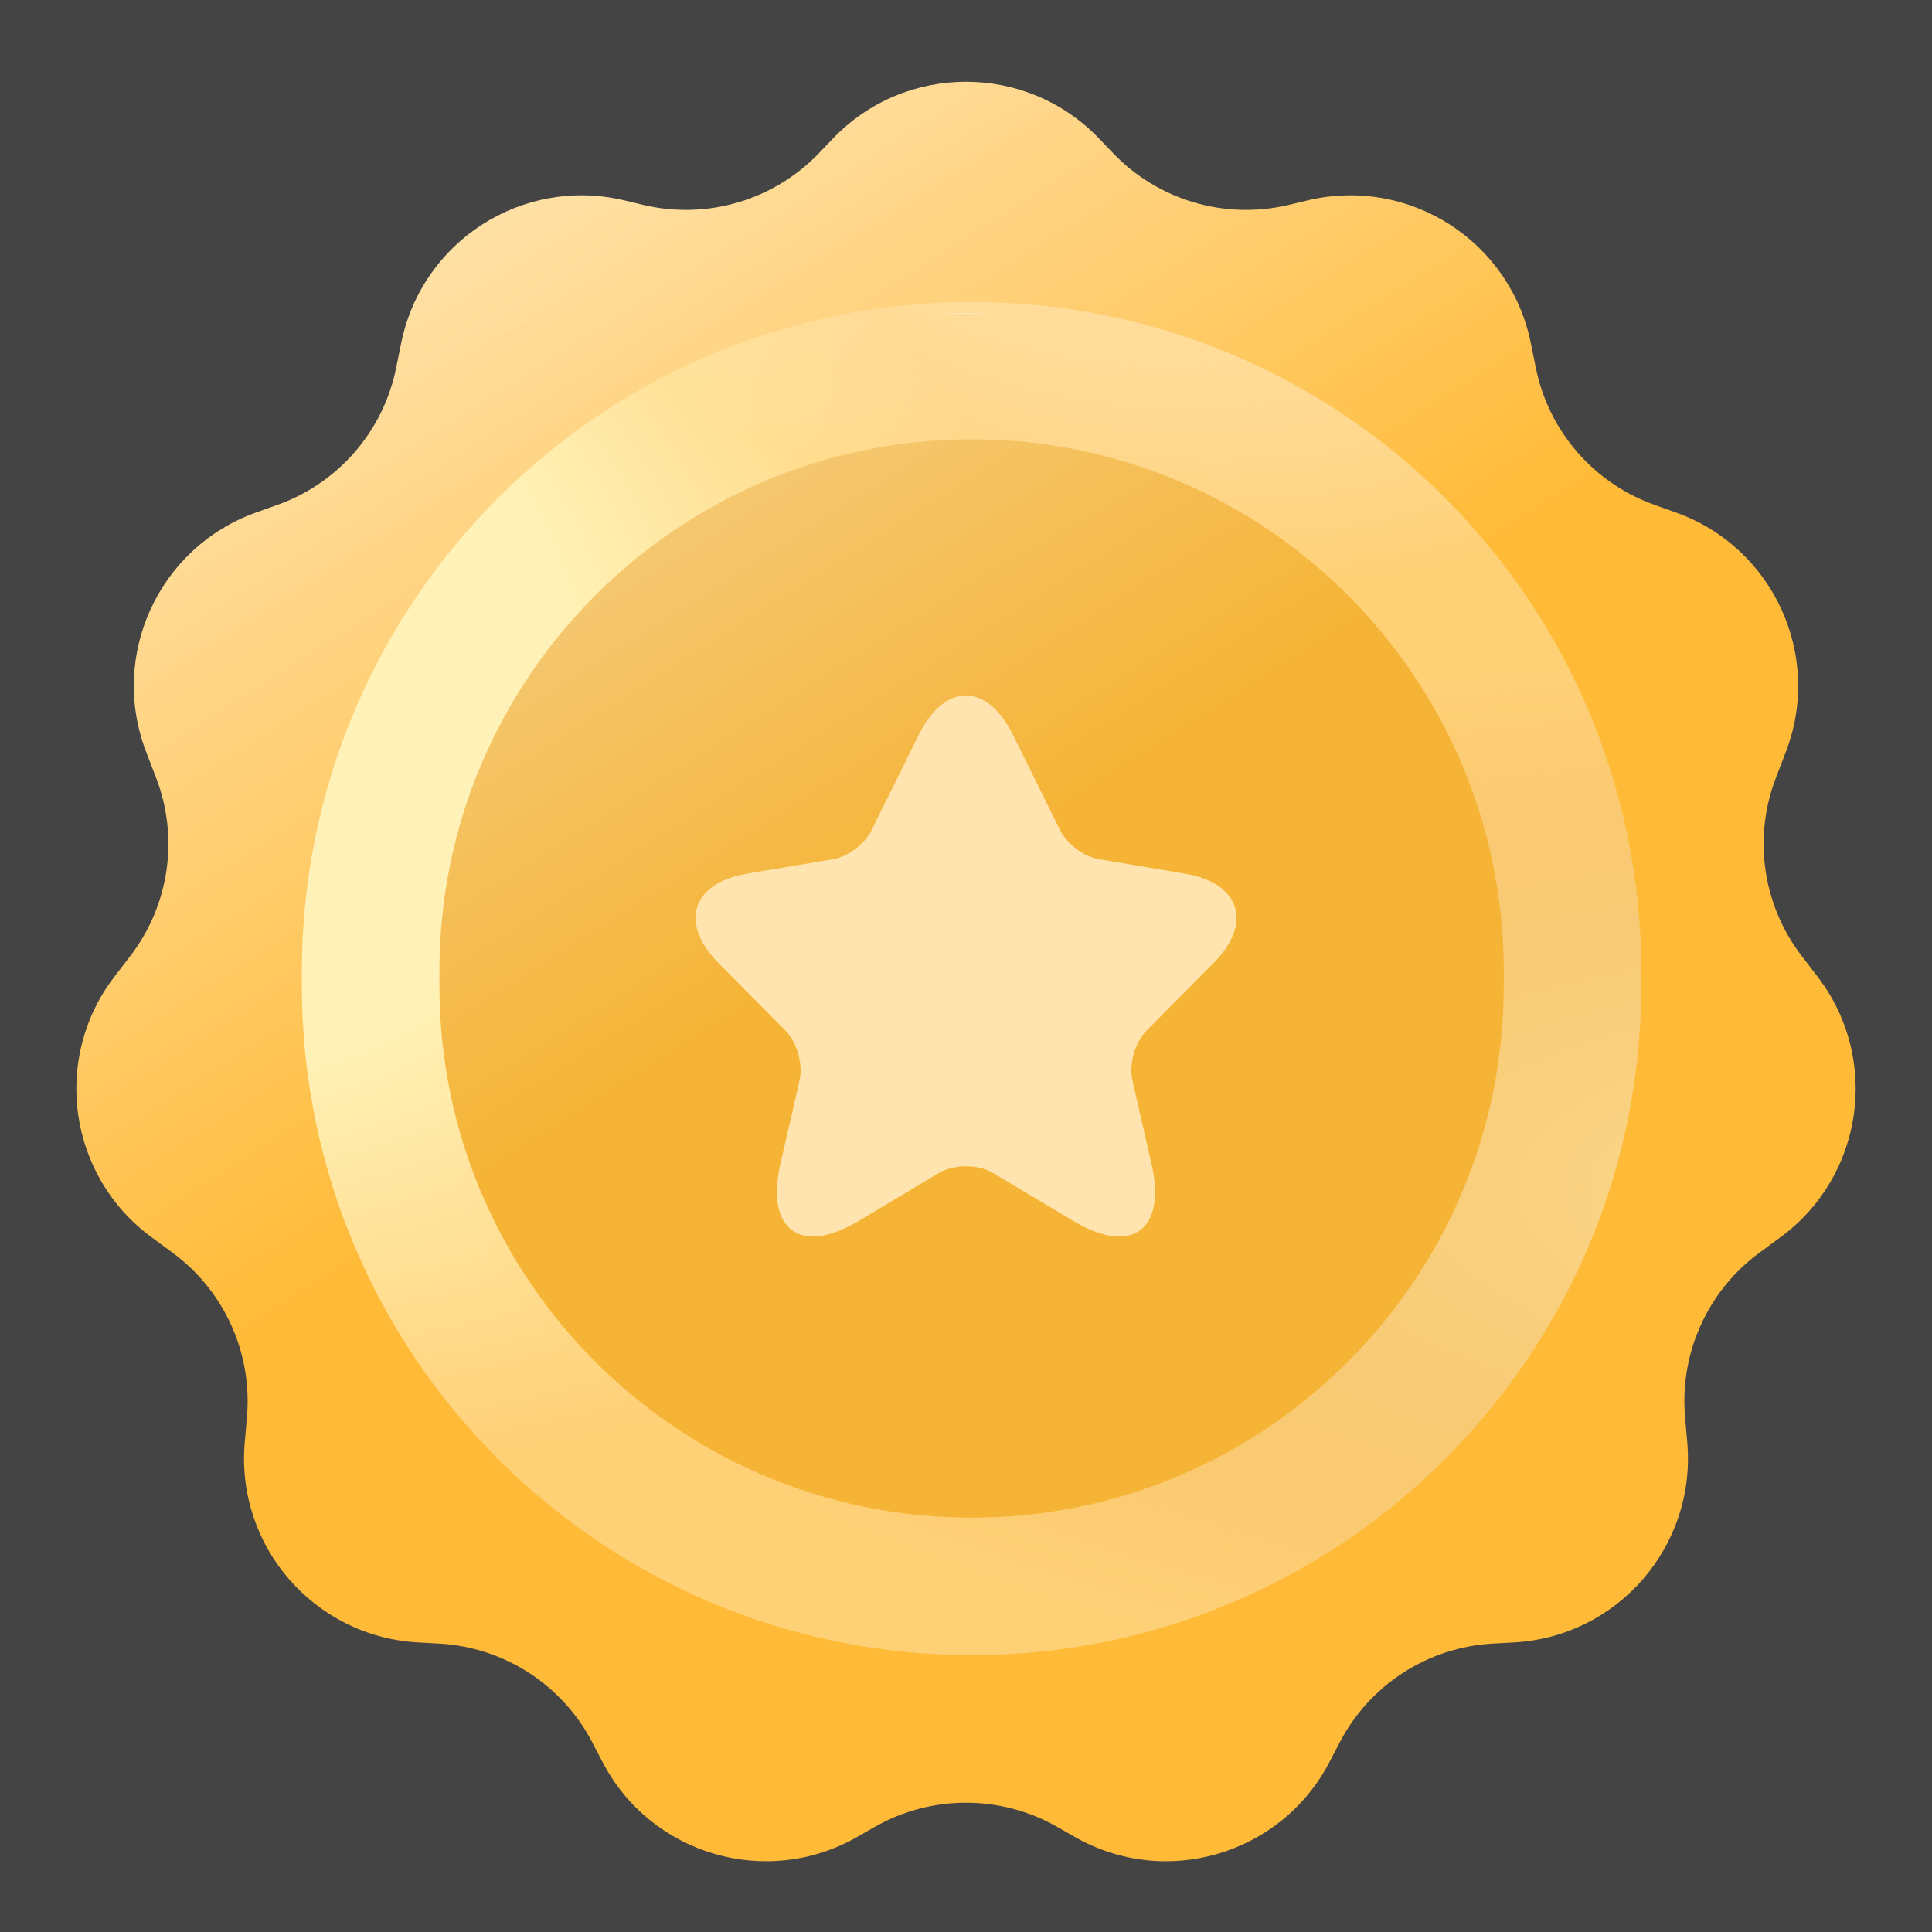
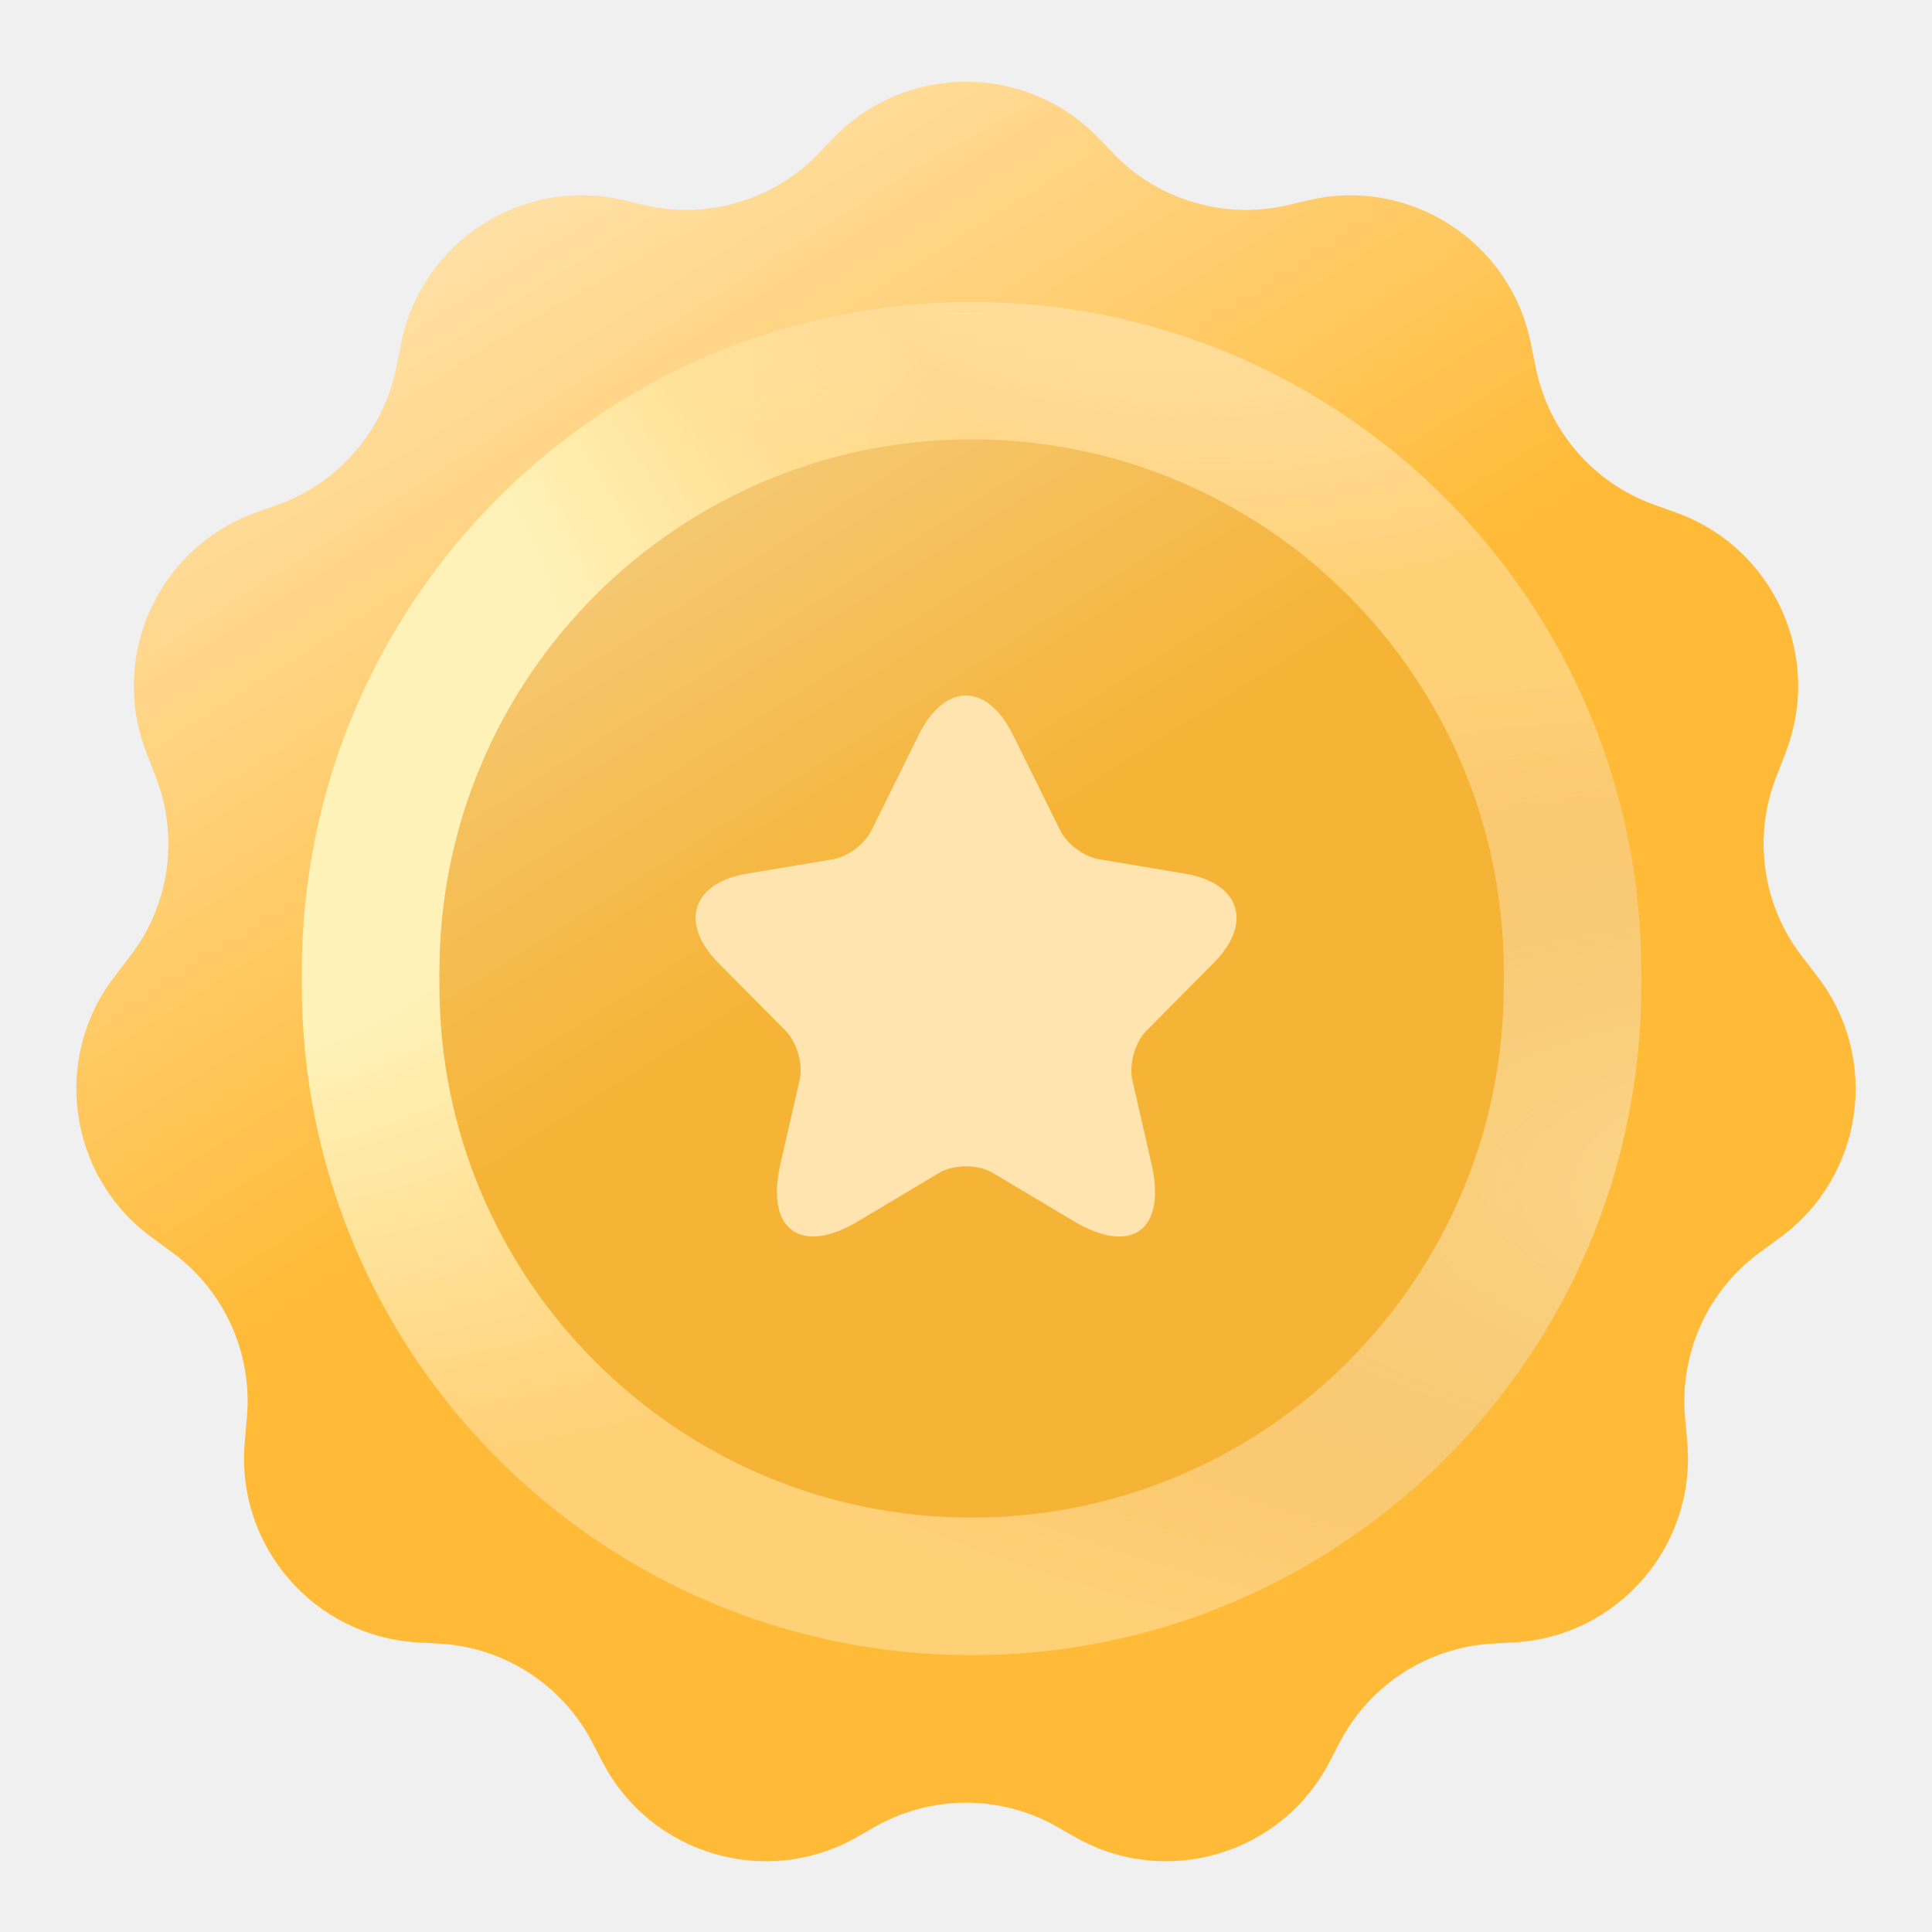
<svg xmlns="http://www.w3.org/2000/svg" width="18" height="18" viewBox="0 0 18 18" fill="none">
  <g id="Programs-WebApp">
-     <path d="M-5114 -2573.5C-5114 -2574.6 -5113.1 -2575.5 -5112 -2575.5H14532C14533.1 -2575.5 14534 -2574.6 14534 -2573.5V15225.5C14534 15226.6 14533.1 15227.5 14532 15227.5H-5112C-5113.1 15227.5 -5114 15226.6 -5114 15225.5V-2573.5Z" fill="#444444" />
-     <path d="M-5112 -2575.5V-2574.5H14532V-2575.5V-2576.5H-5112V-2575.5ZM14534 -2573.5H14533V15225.5H14534H14535V-2573.5H14534ZM14532 15227.5V15226.5H-5112V15227.5V15228.5H14532V15227.5ZM-5114 15225.5H-5113V-2573.5H-5114H-5115V15225.5H-5114ZM-5112 15227.5V15226.5C-5112.55 15226.5 -5113 15226.1 -5113 15225.5H-5114H-5115C-5115 15227.2 -5113.66 15228.5 -5112 15228.5V15227.5ZM14534 15225.5H14533C14533 15226.1 14532.6 15226.5 14532 15226.5V15227.5V15228.5C14533.7 15228.5 14535 15227.2 14535 15225.5H14534ZM14532 -2575.5V-2574.5C14532.6 -2574.5 14533 -2574.05 14533 -2573.5H14534H14535C14535 -2575.16 14533.7 -2576.5 14532 -2576.5V-2575.5ZM-5112 -2575.5V-2576.5C-5113.66 -2576.5 -5115 -2575.16 -5115 -2573.5H-5114H-5113C-5113 -2574.05 -5112.55 -2574.5 -5112 -2574.5V-2575.5Z" fill="white" fill-opacity="0.1" />
    <g id="Screens">
      <g id="Main">
        <g id="Main_2">
          <g id="Body">
            <g id="Header">
              <g id="Title">
                <g id="helper text">
                  <g id="Badge">
                    <g id="Illustrations/Certificate" clip-path="url(#clip0_1_3)">
                      <g id="Medallions">
                        <g id="Group 481452">
                          <path id="Star 6" d="M7.762 1.289C8.437 0.586 9.563 0.586 10.238 1.289L10.371 1.428C10.791 1.866 11.412 2.049 12.003 1.91L12.187 1.866C13.132 1.643 14.073 2.248 14.263 3.201L14.308 3.422C14.425 4.013 14.844 4.498 15.41 4.702L15.617 4.776C16.524 5.102 16.985 6.11 16.637 7.009L16.547 7.243C16.331 7.8 16.421 8.43 16.784 8.904L16.936 9.102C17.52 9.866 17.362 10.96 16.587 11.528L16.395 11.669C15.912 12.023 15.648 12.603 15.699 13.2L15.72 13.441C15.803 14.405 15.074 15.247 14.108 15.302L13.906 15.313C13.303 15.347 12.761 15.697 12.482 16.233L12.386 16.417C11.936 17.281 10.858 17.598 10.013 17.114L9.852 17.022C9.324 16.72 8.676 16.72 8.148 17.022L7.987 17.114C7.142 17.598 6.064 17.281 5.614 16.417L5.518 16.233C5.239 15.697 4.697 15.347 4.093 15.313L3.892 15.302C2.926 15.247 2.197 14.405 2.28 13.441L2.301 13.2C2.352 12.603 2.088 12.023 1.605 11.669L1.413 11.528C0.638 10.96 0.48 9.866 1.064 9.102L1.216 8.904C1.579 8.43 1.669 7.8 1.453 7.243L1.363 7.009C1.015 6.11 1.476 5.102 2.383 4.776L2.59 4.702C3.156 4.498 3.575 4.013 3.692 3.422L3.737 3.201C3.927 2.248 4.868 1.643 5.813 1.866L5.997 1.91C6.588 2.049 7.209 1.866 7.629 1.428L7.762 1.289Z" fill="url(#paint0_linear_1_3)" />
                          <path id="Star 7" d="M7.762 1.289C8.437 0.586 9.563 0.586 10.238 1.289L10.371 1.428C10.791 1.866 11.412 2.049 12.003 1.91L12.187 1.866C13.132 1.643 14.073 2.248 14.263 3.201L14.308 3.422C14.425 4.013 14.844 4.498 15.41 4.702L15.617 4.776C16.524 5.102 16.985 6.11 16.637 7.009L16.547 7.243C16.331 7.8 16.421 8.43 16.784 8.904L16.936 9.102C17.52 9.866 17.362 10.96 16.587 11.528L16.395 11.669C15.912 12.023 15.648 12.603 15.699 13.2L15.72 13.441C15.803 14.405 15.074 15.247 14.108 15.302L13.906 15.313C13.303 15.347 12.761 15.697 12.482 16.233L12.386 16.417C11.936 17.281 10.858 17.598 10.013 17.114L9.852 17.022C9.324 16.72 8.676 16.72 8.148 17.022L7.987 17.114C7.142 17.598 6.064 17.281 5.614 16.417L5.518 16.233C5.239 15.697 4.697 15.347 4.093 15.313L3.892 15.302C2.926 15.247 2.197 14.405 2.28 13.441L2.301 13.2C2.352 12.603 2.088 12.023 1.605 11.669L1.413 11.528C0.638 10.96 0.48 9.866 1.064 9.102L1.216 8.904C1.579 8.43 1.669 7.8 1.453 7.243L1.363 7.009C1.015 6.11 1.476 5.102 2.383 4.776L2.59 4.702C3.156 4.498 3.575 4.013 3.692 3.422L3.737 3.201C3.927 2.248 4.868 1.643 5.813 1.866L5.997 1.91C6.588 2.049 7.209 1.866 7.629 1.428L7.762 1.289Z" fill="url(#paint1_linear_1_3)" fill-opacity="0.1" />
                          <g id="Rectangle 1485">
                            <path d="M9.053 3.453C12.145 3.453 14.651 5.96 14.651 9.053V9.181C14.651 12.273 12.145 14.78 9.053 14.78C5.96 14.78 3.453 12.273 3.453 9.181V9.053C3.453 5.96 5.96 3.453 9.053 3.453Z" fill="black" fill-opacity="0.04" />
                            <path d="M9.053 3.453C12.145 3.453 14.651 5.96 14.651 9.053V9.181C14.651 12.273 12.145 14.78 9.053 14.78C5.96 14.78 3.453 12.273 3.453 9.181V9.053C3.453 5.96 5.96 3.453 9.053 3.453Z" stroke="url(#paint2_radial_1_3)" stroke-width="1.281" stroke-linecap="round" />
                            <path d="M9.053 3.453C12.145 3.453 14.651 5.96 14.651 9.053V9.181C14.651 12.273 12.145 14.78 9.053 14.78C5.96 14.78 3.453 12.273 3.453 9.181V9.053C3.453 5.96 5.96 3.453 9.053 3.453Z" stroke="url(#paint3_radial_1_3)" stroke-width="1.281" stroke-linecap="round" />
                            <path d="M9.053 3.453C12.145 3.453 14.651 5.96 14.651 9.053V9.181C14.651 12.273 12.145 14.78 9.053 14.78C5.96 14.78 3.453 12.273 3.453 9.181V9.053C3.453 5.96 5.96 3.453 9.053 3.453Z" stroke="url(#paint4_radial_1_3)" stroke-width="1.281" stroke-linecap="round" />
                            <path d="M9.053 3.453C12.145 3.453 14.651 5.96 14.651 9.053V9.181C14.651 12.273 12.145 14.78 9.053 14.78C5.96 14.78 3.453 12.273 3.453 9.181V9.053C3.453 5.96 5.96 3.453 9.053 3.453Z" stroke="white" stroke-opacity="0.32" stroke-width="1.281" stroke-linecap="round" />
                          </g>
                        </g>
                        <path id="Ellipse 10" d="M15.324 9.242C15.324 12.735 12.493 15.567 9 15.567C5.507 15.567 2.676 12.735 2.676 9.242C2.676 5.749 5.507 2.918 9 2.918C12.493 2.918 15.324 5.749 15.324 9.242ZM3.978 9.242C3.978 12.016 6.226 14.265 9 14.265C11.774 14.265 14.022 12.016 14.022 9.242C14.022 6.469 11.774 4.22 9 4.22C6.226 4.22 3.978 6.469 3.978 9.242Z" fill="url(#paint5_linear_1_3)" fill-opacity="0.5" />
                        <path id="Vector" d="M9.436 6.844L9.879 7.739C9.94 7.863 10.101 7.983 10.237 8.005L11.041 8.14C11.555 8.226 11.676 8.602 11.306 8.973L10.681 9.603C10.575 9.71 10.517 9.916 10.55 10.063L10.728 10.843C10.87 11.461 10.544 11.699 10.003 11.377L9.249 10.927C9.113 10.846 8.889 10.846 8.75 10.927L7.997 11.377C7.458 11.699 7.13 11.458 7.271 10.843L7.45 10.063C7.483 9.916 7.425 9.71 7.319 9.603L6.694 8.973C6.327 8.602 6.445 8.226 6.959 8.14L7.763 8.005C7.896 7.983 8.058 7.863 8.118 7.739L8.561 6.844C8.803 6.359 9.196 6.359 9.436 6.844Z" fill="#FFE4AF" />
                      </g>
                    </g>
                  </g>
                </g>
              </g>
            </g>
          </g>
        </g>
      </g>
    </g>
  </g>
  <defs>
    <linearGradient id="paint0_linear_1_3" x1="3.161" y1="1.686" x2="13.033" y2="17.247" gradientUnits="userSpaceOnUse">
      <stop stop-color="#FFE3AF" />
      <stop offset="0.466" stop-color="#FFBB38" />
    </linearGradient>
    <linearGradient id="paint1_linear_1_3" x1="-3.091" y1="-1.406" x2="10.582" y2="23" gradientUnits="userSpaceOnUse">
      <stop stop-color="white" />
      <stop offset="0.471" stop-color="white" stop-opacity="0" />
    </linearGradient>
    <radialGradient id="paint2_radial_1_3" cx="0" cy="0" r="1" gradientTransform="matrix(11.7699 8.36057 -8.27547 4.61852 -3.83254 4.10236)" gradientUnits="userSpaceOnUse">
      <stop offset="0.625" stop-color="#FFEC97" />
      <stop offset="1" stop-color="#FFBB38" />
    </radialGradient>
    <radialGradient id="paint3_radial_1_3" cx="0" cy="0" r="1" gradientTransform="matrix(-9.88194 3.37155 -10.8373 -3.83554 18.9461 11.2507)" gradientUnits="userSpaceOnUse">
      <stop stop-color="#FFD770" />
      <stop offset="1" stop-color="#D88100" stop-opacity="0" />
    </radialGradient>
    <radialGradient id="paint4_radial_1_3" cx="0" cy="0" r="1" gradientTransform="matrix(4.7305 5.17724 -5.12454 1.85625 9.18836 -0.069087)" gradientUnits="userSpaceOnUse">
      <stop stop-color="#FFBB38" />
      <stop offset="1" stop-color="white" stop-opacity="0" />
    </radialGradient>
    <linearGradient id="paint5_linear_1_3" x1="9" y1="2.918" x2="9" y2="15.567" gradientUnits="userSpaceOnUse">
      <stop stop-color="white" />
      <stop offset="0" stop-color="white" stop-opacity="0.81" />
      <stop offset="0" stop-color="white" stop-opacity="0" />
    </linearGradient>
    <clipPath id="clip0_1_3">
      <rect width="18" height="18" fill="white" />
    </clipPath>
  </defs>
</svg>
